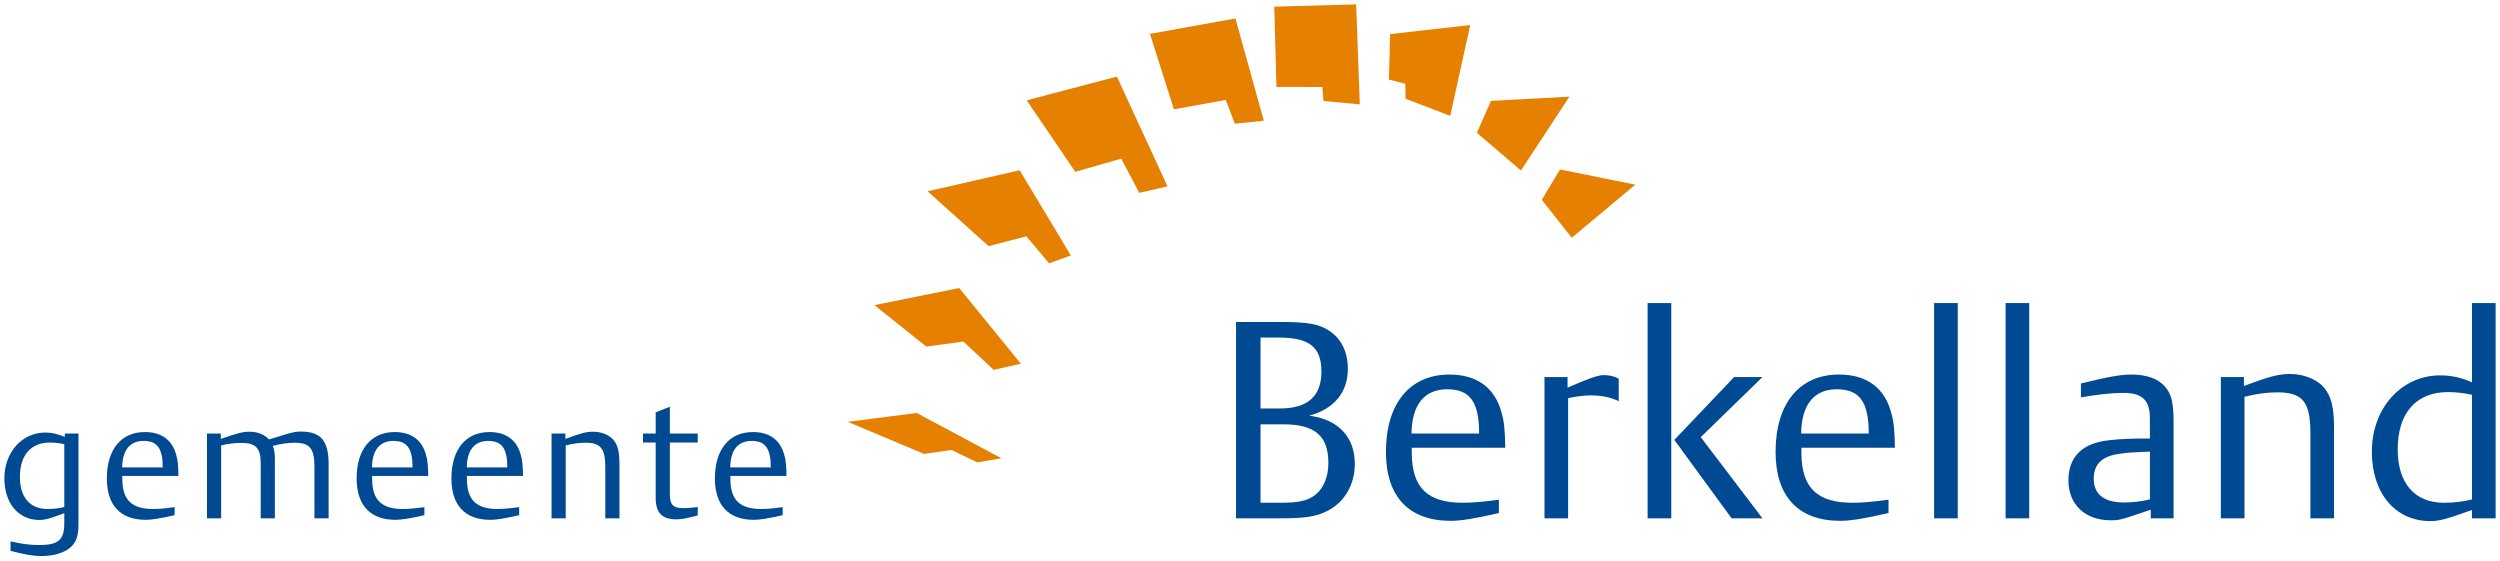
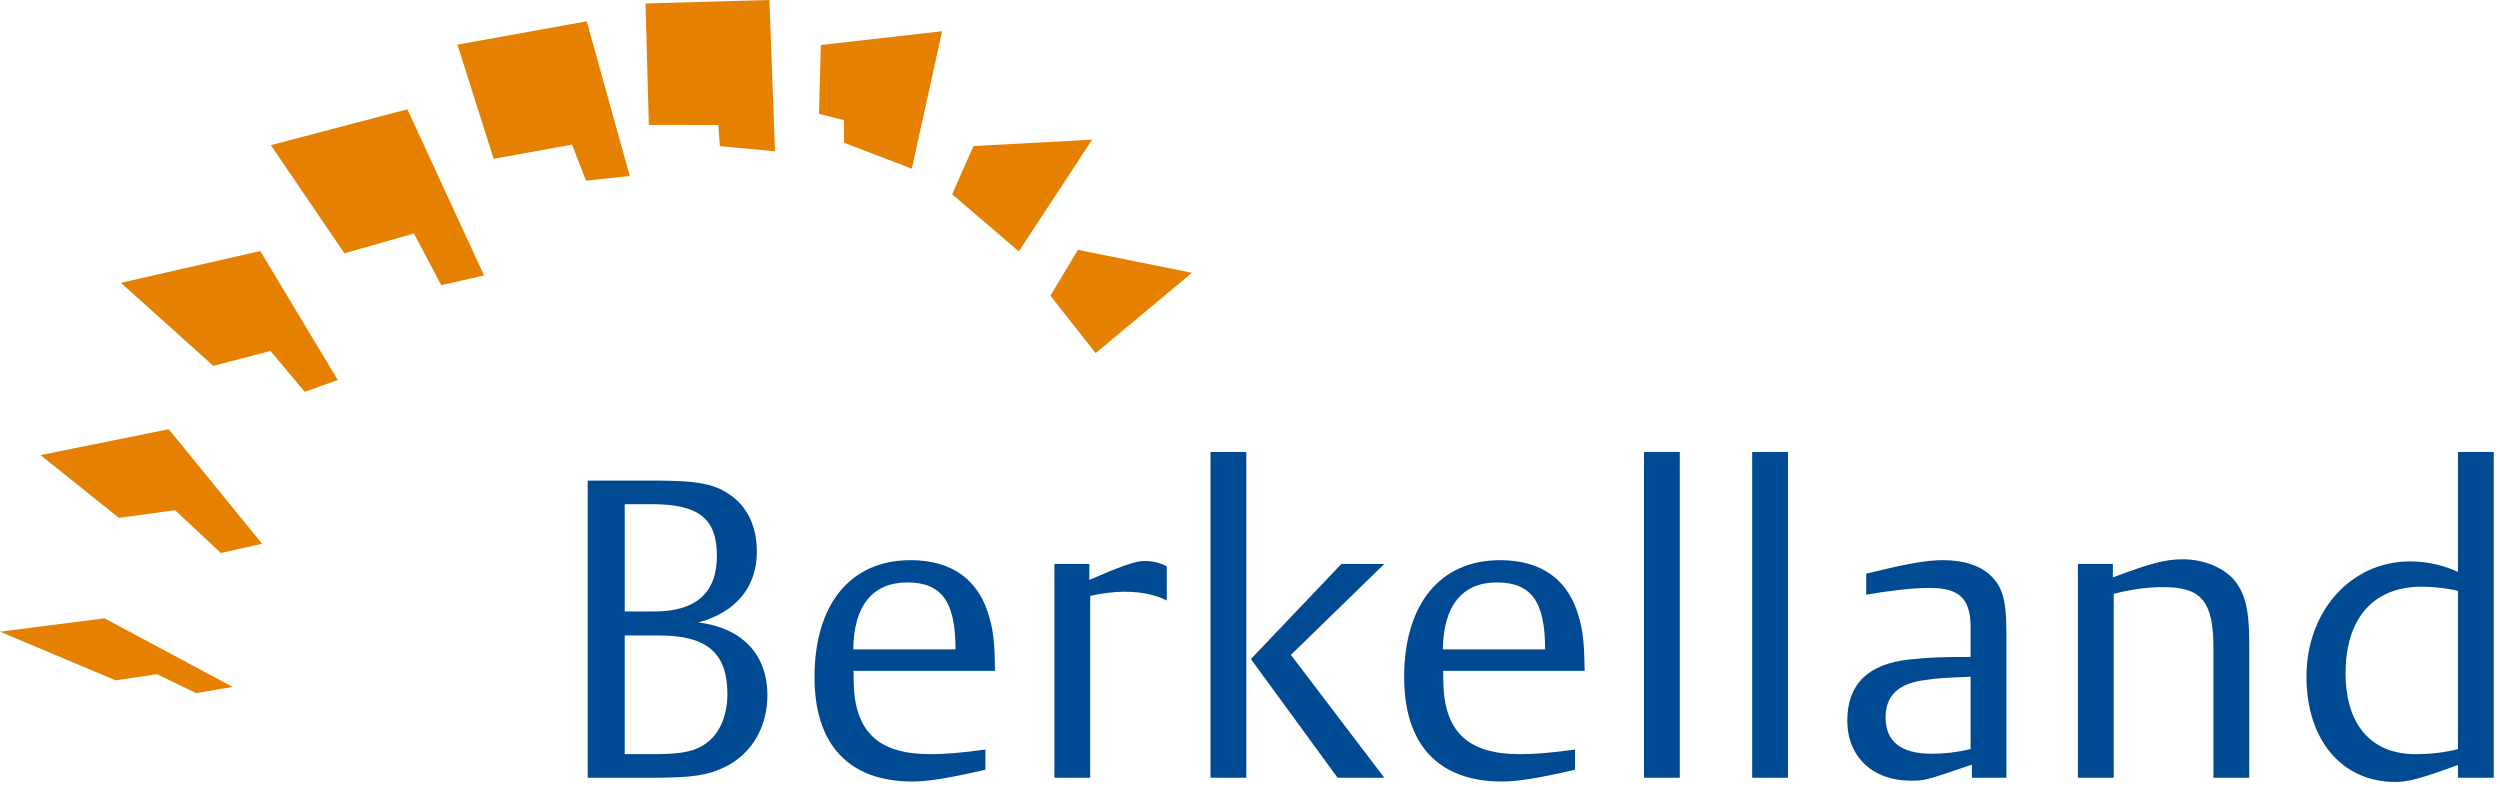
- <svg xmlns="http://www.w3.org/2000/svg" version="1.1" id="Laag_1" x="0px" y="0px" width="571px" height="128px" viewBox="0 0 571 128" enable-background="new 0 0 571 128" xml:space="preserve">
-   <g>
-     <path fill="#004A93" d="M17.922,99.025v20.849c0,2.973-0.762,4.614-2.667,5.754C13.692,126.543,11.787,127,9.271,127   c-1.677,0-3.62-0.342-6.859-1.182v-2.17c2.401,0.571,4.535,0.84,6.441,0.84c4.499,0,5.832-1.146,5.832-5.036v-2.248   c-0.19,0.074-0.306,0.113-0.419,0.151c-2.898,1.107-4.08,1.412-5.223,1.412c-4.838,0-8.042-3.811-8.042-9.529   c0-5.944,4.042-10.443,9.34-10.443c1.524,0,2.629,0.268,4.457,0.992v-0.764H17.922z M14.684,101.465   c-0.916-0.23-2.209-0.385-3.279-0.385c-4.343,0-6.861,2.864-6.861,7.853c0,4.653,2.29,7.32,6.329,7.32   c1.334,0,2.668-0.151,3.812-0.458V101.465z" />
-     <path fill="#004A93" d="M39.877,117.663c-3.316,0.762-5.22,1.067-6.593,1.067c-5.757,0-8.881-3.314-8.881-9.454   c0-6.629,3.279-10.595,8.688-10.595c3.776,0,6.253,1.792,7.169,5.262c0.339,1.181,0.458,2.323,0.493,4.762H27.909   c0.037,0.117,0.037,0.227,0.037,0.268v0.685c0.077,4.573,2.212,6.594,6.975,6.594c1.299,0,2.707-0.114,4.956-0.419V117.663z    M37.17,106.76c0-4.342-1.257-6.057-4.384-6.057c-3.126,0-4.84,2.134-4.877,6.057H37.17z" />
-     <path fill="#004A93" d="M47.271,99.025h3.163v1.22c3.809-1.333,5.067-1.641,6.515-1.641c1.871,0,3.32,0.573,4.499,1.755   c0.228-0.076,0.417-0.114,0.534-0.15c2.592-0.841,4.573-1.413,5.526-1.567c0.229-0.039,0.722-0.074,1.218-0.074   c4.536,0,6.33,2.099,6.33,7.395v12.424h-3.239V106.61c0-4.192-1.069-5.489-4.537-5.489c-1.41,0-3.392,0.268-4.992,0.724   c0.304,0.61,0.493,1.601,0.493,2.899v13.643h-3.238V105.81c0-3.469-1.105-4.65-4.42-4.65c-1.413,0-3.126,0.189-4.613,0.572v16.655   h-3.239V99.025z" />
-     <path fill="#004A93" d="M96.931,117.663c-3.315,0.762-5.221,1.067-6.594,1.067c-5.752,0-8.88-3.314-8.88-9.454   c0-6.629,3.278-10.595,8.69-10.595c3.774,0,6.252,1.792,7.166,5.262c0.341,1.181,0.458,2.323,0.495,4.762H84.964   c0.04,0.117,0.04,0.227,0.04,0.268v0.685c0.074,4.573,2.209,6.594,6.972,6.594c1.298,0,2.707-0.114,4.956-0.419V117.663z    M94.224,106.76c0-4.342-1.259-6.057-4.385-6.057c-3.123,0-4.836,2.134-4.875,6.057H94.224z" />
-     <path fill="#004A93" d="M118.58,117.663c-3.317,0.762-5.223,1.067-6.593,1.067c-5.758,0-8.881-3.314-8.881-9.454   c0-6.629,3.275-10.595,8.688-10.595c3.775,0,6.252,1.792,7.166,5.262c0.342,1.181,0.457,2.323,0.496,4.762h-12.843   c0.035,0.117,0.035,0.227,0.035,0.268v0.685c0.078,4.573,2.211,6.594,6.977,6.594c1.298,0,2.707-0.114,4.955-0.419V117.663z    M115.875,106.76c0-4.342-1.26-6.057-4.382-6.057c-3.13,0-4.844,2.134-4.879,6.057H115.875z" />
-     <path fill="#004A93" d="M125.973,99.025h3.161v1.22c3.583-1.333,4.765-1.641,6.369-1.641c1.867,0,3.693,0.764,4.649,1.909   c0.949,1.181,1.333,2.667,1.333,5.489v12.384h-3.238v-11.701c0-4.268-1.066-5.565-4.538-5.565c-1.373,0-2.858,0.19-4.499,0.611   v16.655h-3.238V99.025z" />
-     <path fill="#004A93" d="M146.858,99.025h2.898v-4.84l3.24-1.296v6.136h6.365v2.055h-6.365v11.82c0,2.398,0.761,3.164,3.124,3.164   c0.953,0,2.288-0.114,3.241-0.269v1.942c-2.747,0.688-3.774,0.88-4.842,0.88c-3.35,0-4.762-1.488-4.762-4.953V101.08h-2.898V99.025   z" />
-     <path fill="#004A93" d="M178.757,117.663c-3.315,0.762-5.221,1.067-6.593,1.067c-5.753,0-8.88-3.314-8.88-9.454   c0-6.629,3.276-10.595,8.687-10.595c3.776,0,6.254,1.792,7.168,5.262c0.345,1.181,0.456,2.323,0.495,4.762h-12.848   c0.041,0.117,0.041,0.227,0.041,0.268v0.685c0.077,4.573,2.213,6.594,6.979,6.594c1.29,0,2.703-0.114,4.952-0.419V117.663z    M176.051,106.76c0-4.342-1.26-6.057-4.385-6.057c-3.124,0-4.839,2.134-4.88,6.057H176.051z" />
-   </g>
-   <g>
-     <path fill="#004A93" d="M282.311,73.539h10.291c5.972,0,8.639,0.446,10.927,1.97c2.796,1.78,4.319,4.827,4.319,8.768   c0,5.335-3.177,9.146-8.828,10.668c6.605,0.827,10.419,4.83,10.419,10.99c0,4.764-2.354,8.831-6.355,10.801   c-2.542,1.267-4.953,1.65-10.798,1.65h-9.975V73.539z M292.35,93.294c6.289,0,9.464-2.796,9.464-8.384   c0-5.651-2.732-7.814-9.847-7.814h-4.063v16.198H292.35z M292.35,114.829c4.382,0,6.353-0.442,8.191-1.906   c1.779-1.461,2.86-4.064,2.86-7.175c0-6.165-3.05-8.833-10.289-8.833h-5.209v17.914H292.35z" />
-     <path fill="#004A93" d="M342.339,117.178c-5.523,1.274-8.7,1.781-10.987,1.781c-9.592,0-14.803-5.528-14.803-15.753   c0-11.054,5.465-17.66,14.483-17.66c6.288,0,10.416,2.986,11.943,8.766c0.573,1.969,0.762,3.876,0.827,7.943h-21.406   c0.06,0.186,0.06,0.378,0.06,0.442v1.143c0.13,7.621,3.686,10.989,11.629,10.989c2.154,0,4.508-0.19,8.254-0.696V117.178z    M337.831,99.016c0-7.245-2.096-10.106-7.305-10.106c-5.211,0-8.07,3.558-8.13,10.106H337.831z" />
-     <path fill="#004A93" d="M358.03,86.118v2.414c4.633-2.036,6.986-2.861,8.254-2.861c1.338,0,2.418,0.257,3.434,0.825v5.147   c-1.715-0.888-3.875-1.334-6.481-1.334c-1.461,0-3.427,0.257-5.078,0.635v27.442h-5.4V86.118H358.03z" />
-     <path fill="#004A93" d="M376.315,69.219h5.404v49.168h-5.404V69.219z M382.414,100.473l13.659-14.355h6.475l-14.099,13.724   l14.099,18.545H395.5L382.414,100.473z" />
-     <path fill="#004A93" d="M431.336,117.178c-5.531,1.274-8.705,1.781-10.992,1.781c-9.594,0-14.801-5.528-14.801-15.753   c0-11.054,5.46-17.66,14.482-17.66c6.289,0,10.421,2.986,11.941,8.766c0.573,1.969,0.763,3.876,0.827,7.943h-21.407   c0.062,0.186,0.062,0.378,0.062,0.442v1.143c0.126,7.621,3.684,10.989,11.625,10.989c2.161,0,4.51-0.19,8.262-0.696V117.178z    M426.822,99.016c0-7.245-2.098-10.106-7.307-10.106s-8.066,3.558-8.129,10.106H426.822z" />
-     <path fill="#004A93" d="M441.746,69.219h5.4v49.168h-5.4V69.219z" />
-     <path fill="#004A93" d="M458.075,69.219h5.399v49.168h-5.399V69.219z" />
-     <path fill="#004A93" d="M491.235,118.387v-1.969c-0.258,0.062-0.448,0.127-0.573,0.188c-6.543,2.224-6.609,2.224-8.64,2.224   c-5.782,0-9.593-3.617-9.593-9.08c0-5.467,3.176-8.579,9.401-9.212c3.049-0.317,4.511-0.382,9.21-0.382v-4.513   c0-4.25-1.713-5.907-6.097-5.907c-2.671,0-5.912,0.384-9.657,1.019V87.58c6.226-1.521,9.088-2.034,11.562-2.034   c3.3,0,5.91,0.891,7.498,2.602c1.585,1.718,2.097,3.623,2.097,8.386v21.853H491.235z M491.041,103.141   c-4.382,0.193-4.827,0.193-6.922,0.51c-4.003,0.509-5.908,2.352-5.908,5.653c0,3.619,2.35,5.461,6.922,5.461   c1.904,0,3.689-0.189,5.908-0.698V103.141z" />
-     <path fill="#004A93" d="M507.239,86.118h5.272v2.03c5.971-2.22,7.942-2.731,10.608-2.731c3.111,0,6.159,1.273,7.748,3.178   c1.591,1.972,2.225,4.448,2.225,9.147v20.645h-5.398V98.885c0-7.114-1.782-9.273-7.562-9.273c-2.288,0-4.763,0.316-7.492,1.015   v27.76h-5.401V86.118z" />
-     <path fill="#004A93" d="M564.6,118.387v-1.906c-0.252,0.064-0.442,0.126-0.571,0.191c-5.079,1.843-6.988,2.349-8.894,2.349   c-8.066,0-13.403-6.352-13.403-15.88c0-9.91,6.732-17.405,15.628-17.405c2.478,0,4.891,0.512,7.24,1.586V69.219h5.4v49.168H564.6z    M564.6,90.183c-1.524-0.381-3.686-0.633-5.462-0.633c-7.306,0-11.5,4.762-11.5,13.083c0,7.749,3.877,12.196,10.546,12.196   c2.288,0,4.445-0.253,6.416-0.762V90.183z" />
-   </g>
-   <g>
-     <polygon fill="#E68000" points="228.732,104.678 223.214,105.609 217.31,102.761 211.06,103.684 193.611,96.342 209.378,94.323     " />
-     <polygon fill="#E68000" points="233.164,83.067 226.945,84.467 220.033,78.008 211.554,79.162 199.727,69.688 219.079,65.781  " />
-     <polygon fill="#E68000" points="225.808,56.222 234.421,53.972 239.615,60.137 244.587,58.348 232.891,38.888 211.86,43.687  " />
-     <polygon fill="#E68000" points="245.595,39.237 256.083,36.234 260.211,44.047 266.665,42.569 255.099,17.493 234.492,22.911  " />
-     <polygon fill="#E68000" points="268.122,24.97 279.955,22.824 282.054,28.268 288.659,27.566 282.169,4.216 262.652,7.738  " />
-     <polygon fill="#E68000" points="291.542,19.85 302.029,19.87 302.263,23.06 310.582,23.837 309.743,1 291.041,1.519  " />
-     <polygon fill="#E68000" points="317.503,7.789 317.225,18.176 320.976,19.132 321.023,22.555 331.233,26.463 335.804,5.716  " />
-     <polygon fill="#E68000" points="340.538,23.044 358.454,22.077 347.383,38.941 337.318,30.324  " />
-     <polygon fill="#E68000" points="352.153,45.63 358.979,54.3 373.511,42.173 356.301,38.71  " />
-     <path fill="#E68000" d="M317.43,19.305" />
-   </g>
+ <svg xmlns="http://www.w3.org/2000/svg" width="100%" height="100%" viewBox="0 0 283 89" version="1.1" xml:space="preserve" style="fill-rule:evenodd;clip-rule:evenodd;stroke-linejoin:round;stroke-miterlimit:2;">
+   <path d="M66.525,54.404l7.718,0c4.479,0 6.479,0.335 8.195,1.478c2.097,1.335 3.24,3.62 3.24,6.576c0,4.001 -2.383,6.859 -6.621,8.001c4.954,0.62 7.814,3.622 7.814,8.242c0,3.573 -1.765,6.623 -4.766,8.101c-1.907,0.95 -3.715,1.237 -8.099,1.237l-7.481,0.001l0,-33.636Zm7.529,14.816c4.717,0.001 7.098,-2.097 7.098,-6.288c0,-4.238 -2.049,-5.86 -7.385,-5.86l-3.047,0l0,12.149l3.334,0Zm0,16.151c3.287,0 4.765,-0.332 6.143,-1.43c1.335,-1.096 2.145,-3.048 2.145,-5.381c0.001,-4.624 -2.287,-6.625 -7.716,-6.625l-3.907,0l0,13.436l3.335,0Z" style="fill:#004a93;fill-rule:nonzero;" />
+   <path d="M111.546,87.134c-4.142,0.955 -6.525,1.335 -8.24,1.335c-7.194,0 -11.103,-4.146 -11.103,-11.814c0,-8.291 4.099,-13.245 10.863,-13.245c4.716,0 7.812,2.239 8.957,6.574c0.43,1.477 0.571,2.907 0.62,5.957l-16.054,0c0.045,0.14 0.045,0.284 0.045,0.332l0,0.857c0.097,5.716 2.764,8.242 8.721,8.242c1.616,0 3.381,-0.143 6.191,-0.522l0,2.284Zm-3.381,-13.622c0,-5.434 -1.572,-7.579 -5.479,-7.579c-3.908,0 -6.052,2.668 -6.097,7.579l11.576,0Z" style="fill:#004a93;fill-rule:nonzero;" />
+   <path d="M123.314,63.838l0,1.811c3.475,-1.527 5.24,-2.146 6.191,-2.146c1.003,0 1.813,0.193 2.575,0.619l0,3.86c-1.286,-0.666 -2.906,-1 -4.86,-1c-1.096,0 -2.571,0.192 -3.809,0.476l0,20.582l-4.05,0l0,-24.201l3.953,0Z" style="fill:#004a93;fill-rule:nonzero;" />
+   <path d="M137.028,51.164l4.053,0l0,36.876l-4.053,0l0,-36.876Zm4.574,23.441l10.244,-10.766l4.857,0l-10.575,10.293l10.575,13.908l-5.286,0l-9.815,-13.435Z" style="fill:#004a93;fill-rule:nonzero;" />
+   <path d="M178.294,87.134c-4.149,0.955 -6.529,1.335 -8.244,1.335c-7.196,0 -11.101,-4.146 -11.101,-11.814c0,-8.291 4.095,-13.245 10.861,-13.245c4.717,0 7.816,2.239 8.956,6.574c0.43,1.477 0.572,2.907 0.62,5.957l-16.055,0c0.047,0.14 0.047,0.284 0.047,0.332l0,0.857c0.094,5.716 2.763,8.242 8.719,8.242c1.62,0 3.382,-0.143 6.196,-0.522l0,2.284l0.001,0Zm-3.386,-13.622c0,-5.434 -1.573,-7.579 -5.48,-7.579c-3.907,0 -6.05,2.668 -6.097,7.579l11.577,0Z" style="fill:#004a93;fill-rule:nonzero;" />
+   <rect x="186.101" y="51.164" width="4.05" height="36.876" style="fill:#004a93;fill-rule:nonzero;" />
+   <rect x="198.348" y="51.164" width="4.049" height="36.876" style="fill:#004a93;fill-rule:nonzero;" />
+   <path d="M223.218,88.04l0,-1.477c-0.194,0.047 -0.336,0.096 -0.43,0.142c-4.907,1.668 -4.957,1.668 -6.48,1.668c-4.336,-0.001 -7.195,-2.713 -7.195,-6.81c0,-4.101 2.382,-6.435 7.051,-6.909c2.287,-0.238 3.383,-0.287 6.908,-0.287l0,-3.385c0,-3.187 -1.285,-4.43 -4.573,-4.43c-2.003,0 -4.434,0.288 -7.243,0.764l0,-2.381c4.67,-1.141 6.816,-1.525 8.672,-1.525c2.475,0 4.432,0.668 5.623,1.951c1.189,1.289 1.573,2.717 1.573,6.29l0,16.389l-3.906,0Zm-0.145,-11.434c-3.287,0.145 -3.621,0.145 -5.192,0.382c-3.002,0.382 -4.431,1.764 -4.431,4.24c0,2.714 1.763,4.096 5.191,4.096c1.428,0 2.767,-0.142 4.432,-0.524l0,-8.194Z" style="fill:#004a93;fill-rule:nonzero;" />
+   <path d="M235.221,63.838l3.954,0l0,1.523c4.478,-1.665 5.956,-2.048 7.956,-2.048c2.333,0 4.619,0.954 5.811,2.383c1.193,1.479 1.669,3.336 1.669,6.861l0,15.483l-4.049,0l0,-14.626c0,-5.336 -1.336,-6.955 -5.671,-6.955c-1.716,0 -3.573,0.237 -5.619,0.761l0,20.82l-4.051,0l0,-24.201Z" style="fill:#004a93;fill-rule:nonzero;" />
+   <path d="M278.242,88.04l0,-1.429c-0.189,0.048 -0.332,0.094 -0.429,0.143c-3.809,1.382 -5.241,1.762 -6.67,1.762c-6.05,0 -10.052,-4.764 -10.052,-11.91c0,-7.433 5.049,-13.054 11.721,-13.054c1.858,0 3.668,0.384 5.43,1.189l0,-13.577l4.05,0l0,36.876l-4.05,0Zm0,-21.153c-1.143,-0.286 -2.765,-0.475 -4.097,-0.475c-5.479,0 -8.625,3.572 -8.625,9.813c0,5.811 2.908,9.147 7.91,9.147c1.716,0 3.334,-0.19 4.812,-0.572l0,-17.913Z" style="fill:#004a93;fill-rule:nonzero;" />
+   <path d="M26.341,77.759l-4.139,0.698l-4.428,-2.136l-4.687,0.692l-13.087,-5.506l11.825,-1.515l14.516,7.767Z" style="fill:#e68000;fill-rule:nonzero;" />
+   <path d="M29.665,61.55l-4.664,1.05l-5.185,-4.844l-6.359,0.866l-8.87,-7.106l14.514,-2.93l10.564,12.964Z" style="fill:#e68000;fill-rule:nonzero;" />
+   <path d="M24.148,41.417l6.46,-1.688l3.895,4.624l3.729,-1.342l-8.772,-14.595l-15.773,3.599l10.461,9.401Z" style="fill:#e68000;fill-rule:nonzero;" />
+   <path d="M38.988,28.678l7.866,-2.253l3.096,5.86l4.841,-1.108l-8.675,-18.807l-15.455,4.063l8.327,12.245Z" style="fill:#e68000;fill-rule:nonzero;" />
+   <path d="M55.883,17.978l8.875,-1.61l1.574,4.083l4.954,-0.527l-4.868,-17.512l-14.637,2.642l4.102,12.924Z" style="fill:#e68000;fill-rule:nonzero;" />
+   <path d="M73.448,14.138l7.865,0.014l0.176,2.393l6.239,0.583l-0.629,-17.128l-14.027,0.389l0.376,13.749Z" style="fill:#e68000;fill-rule:nonzero;" />
+   <path d="M92.919,5.092l-0.208,7.79l2.813,0.717l0.035,2.567l7.657,2.931l3.429,-15.56l-13.726,1.555Z" style="fill:#e68000;fill-rule:nonzero;" />
+   <path d="M110.195,16.533l13.437,-0.725l-8.303,12.648l-7.549,-6.463l2.415,-5.46Z" style="fill:#e68000;fill-rule:nonzero;" />
+   <path d="M118.906,33.473l5.12,6.502l10.899,-9.095l-12.908,-2.598l-3.111,5.191Z" style="fill:#e68000;fill-rule:nonzero;" />
</svg>
